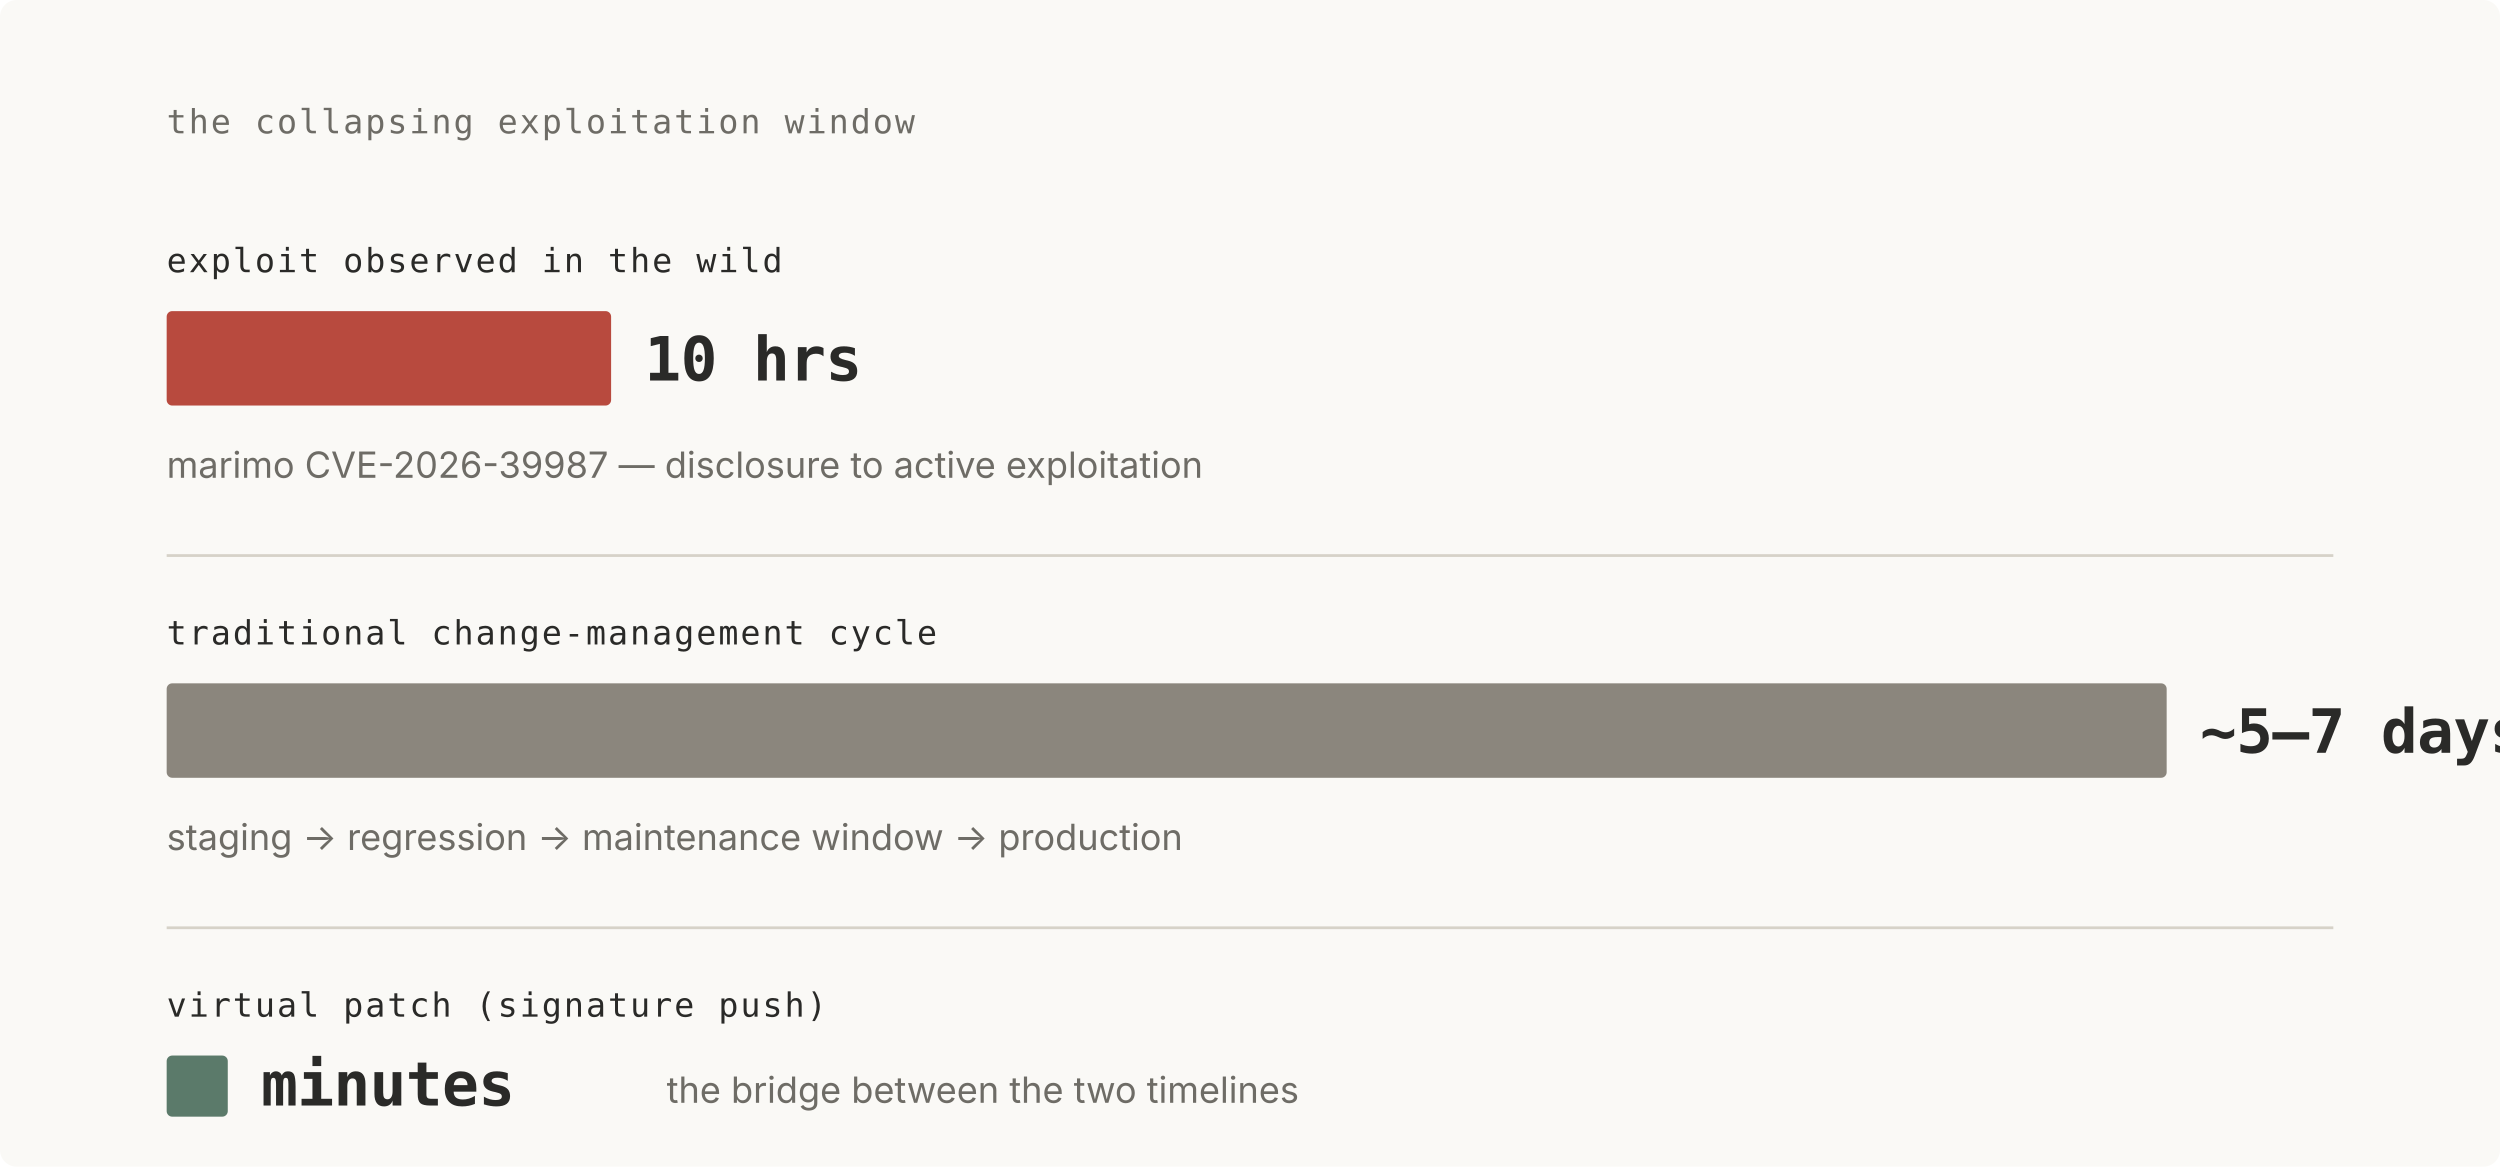
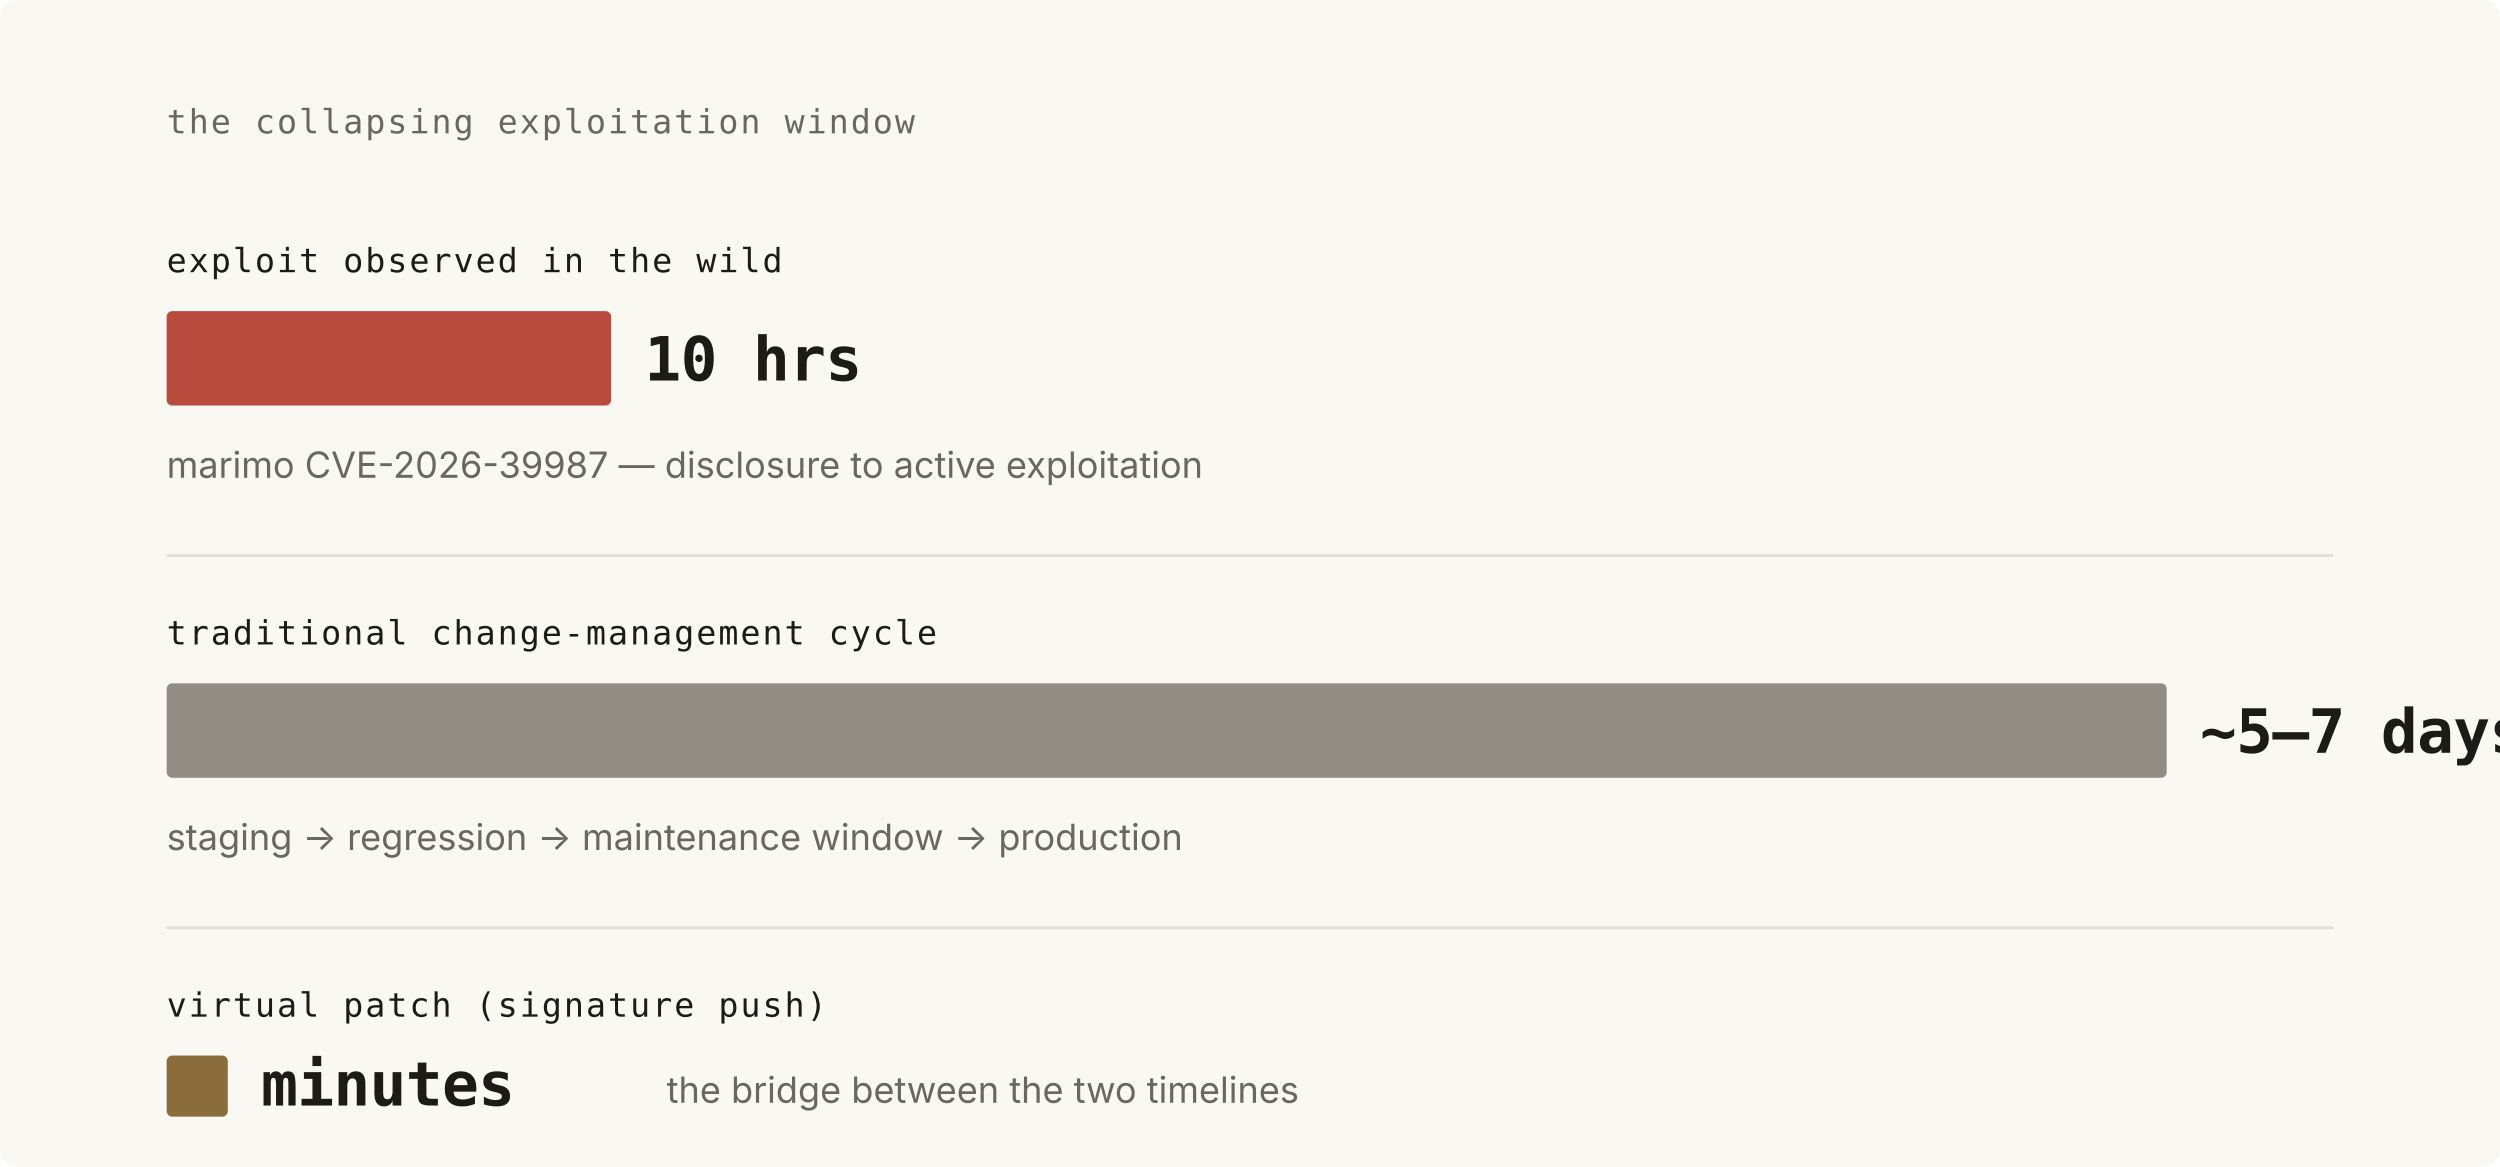
<svg xmlns="http://www.w3.org/2000/svg" viewBox="0 0 900 420" role="img" aria-label="Three time bars contrasting the 10-hour exploitation window for the marimo CVE against a typical 5–7 day change-management cycle, with virtual patch deployment shown as a sliver of minutes.">
  <style>
-     .bg     { fill: #faf9f6; }
-     .text   { fill: #2a2a28; }
-     .muted  { fill: #6e6c66; }
+     .bg     { fill: #faf8f3; }
+     .text   { fill: #1c1b18; }
+     .muted  { fill: #6a6760; }
    .danger { fill: #b84a3e; }
-     .neutral{ fill: #8b867d; }
-     .accent { fill: #5b7a6a; }
-     .axis   { stroke: #d6d2c8; }
+     .neutral{ fill: #918d85; }
+     .accent { fill: #8a6d3b; }
+     .axis   { stroke: #e3ded1; }

    .label  { font: 500 12px/1 ui-monospace, "JetBrains Mono", "SF Mono", Menlo, Consolas, monospace; letter-spacing: 0.06em; text-transform: uppercase; }
    .stat   { font: 600 22px ui-monospace, "JetBrains Mono", "SF Mono", Menlo, Consolas, monospace; letter-spacing: -0.01em; }
    .caption{ font: 400 13px Inter, ui-sans-serif, system-ui, sans-serif; }

    @media (prefers-color-scheme: dark) {
-       .bg     { fill: #1a1918; }
-       .text   { fill: #e5e3dc; }
-       .muted  { fill: #9b988f; }
+       .bg     { fill: #16140f; }
+       .text   { fill: #ece7d9; }
+       .muted  { fill: #a09a8b; }
      .danger { fill: #d96a5d; }
-       .neutral{ fill: #7a766d; }
-       .accent { fill: #8baa97; }
-       .axis   { stroke: #2f2d2a; }
+       .neutral{ fill: #7a7468; }
+       .accent { fill: #c4a36a; }
+       .axis   { stroke: #2b2821; }
    }
  </style>
  <rect class="bg" width="900" height="420" rx="6" />
  <text class="label muted" x="60" y="48">the collapsing exploitation window</text>
  <text class="label text" x="60" y="98">exploit observed in the wild</text>
  <rect class="danger" x="60" y="112" width="160" height="34" rx="2" />
  <text class="stat text" x="232" y="137">10 hrs</text>
  <text class="caption muted" x="60" y="172">marimo CVE-2026-39987 — disclosure to active exploitation</text>
  <line class="axis" x1="60" y1="200" x2="840" y2="200" stroke-width="1" />
  <text class="label text" x="60" y="232">traditional change-management cycle</text>
  <rect class="neutral" x="60" y="246" width="720" height="34" rx="2" />
  <text class="stat text" x="792" y="271">~5–7 days</text>
  <text class="caption muted" x="60" y="306">staging → regression → maintenance window → production</text>
  <line class="axis" x1="60" y1="334" x2="840" y2="334" stroke-width="1" />
  <text class="label text" x="60" y="366">virtual patch (signature push)</text>
  <rect class="accent" x="60" y="380" width="22" height="22" rx="2" />
  <text class="stat text" x="94" y="398">minutes</text>
  <text class="caption muted" x="240" y="397">the bridge between the two timelines</text>
</svg>
